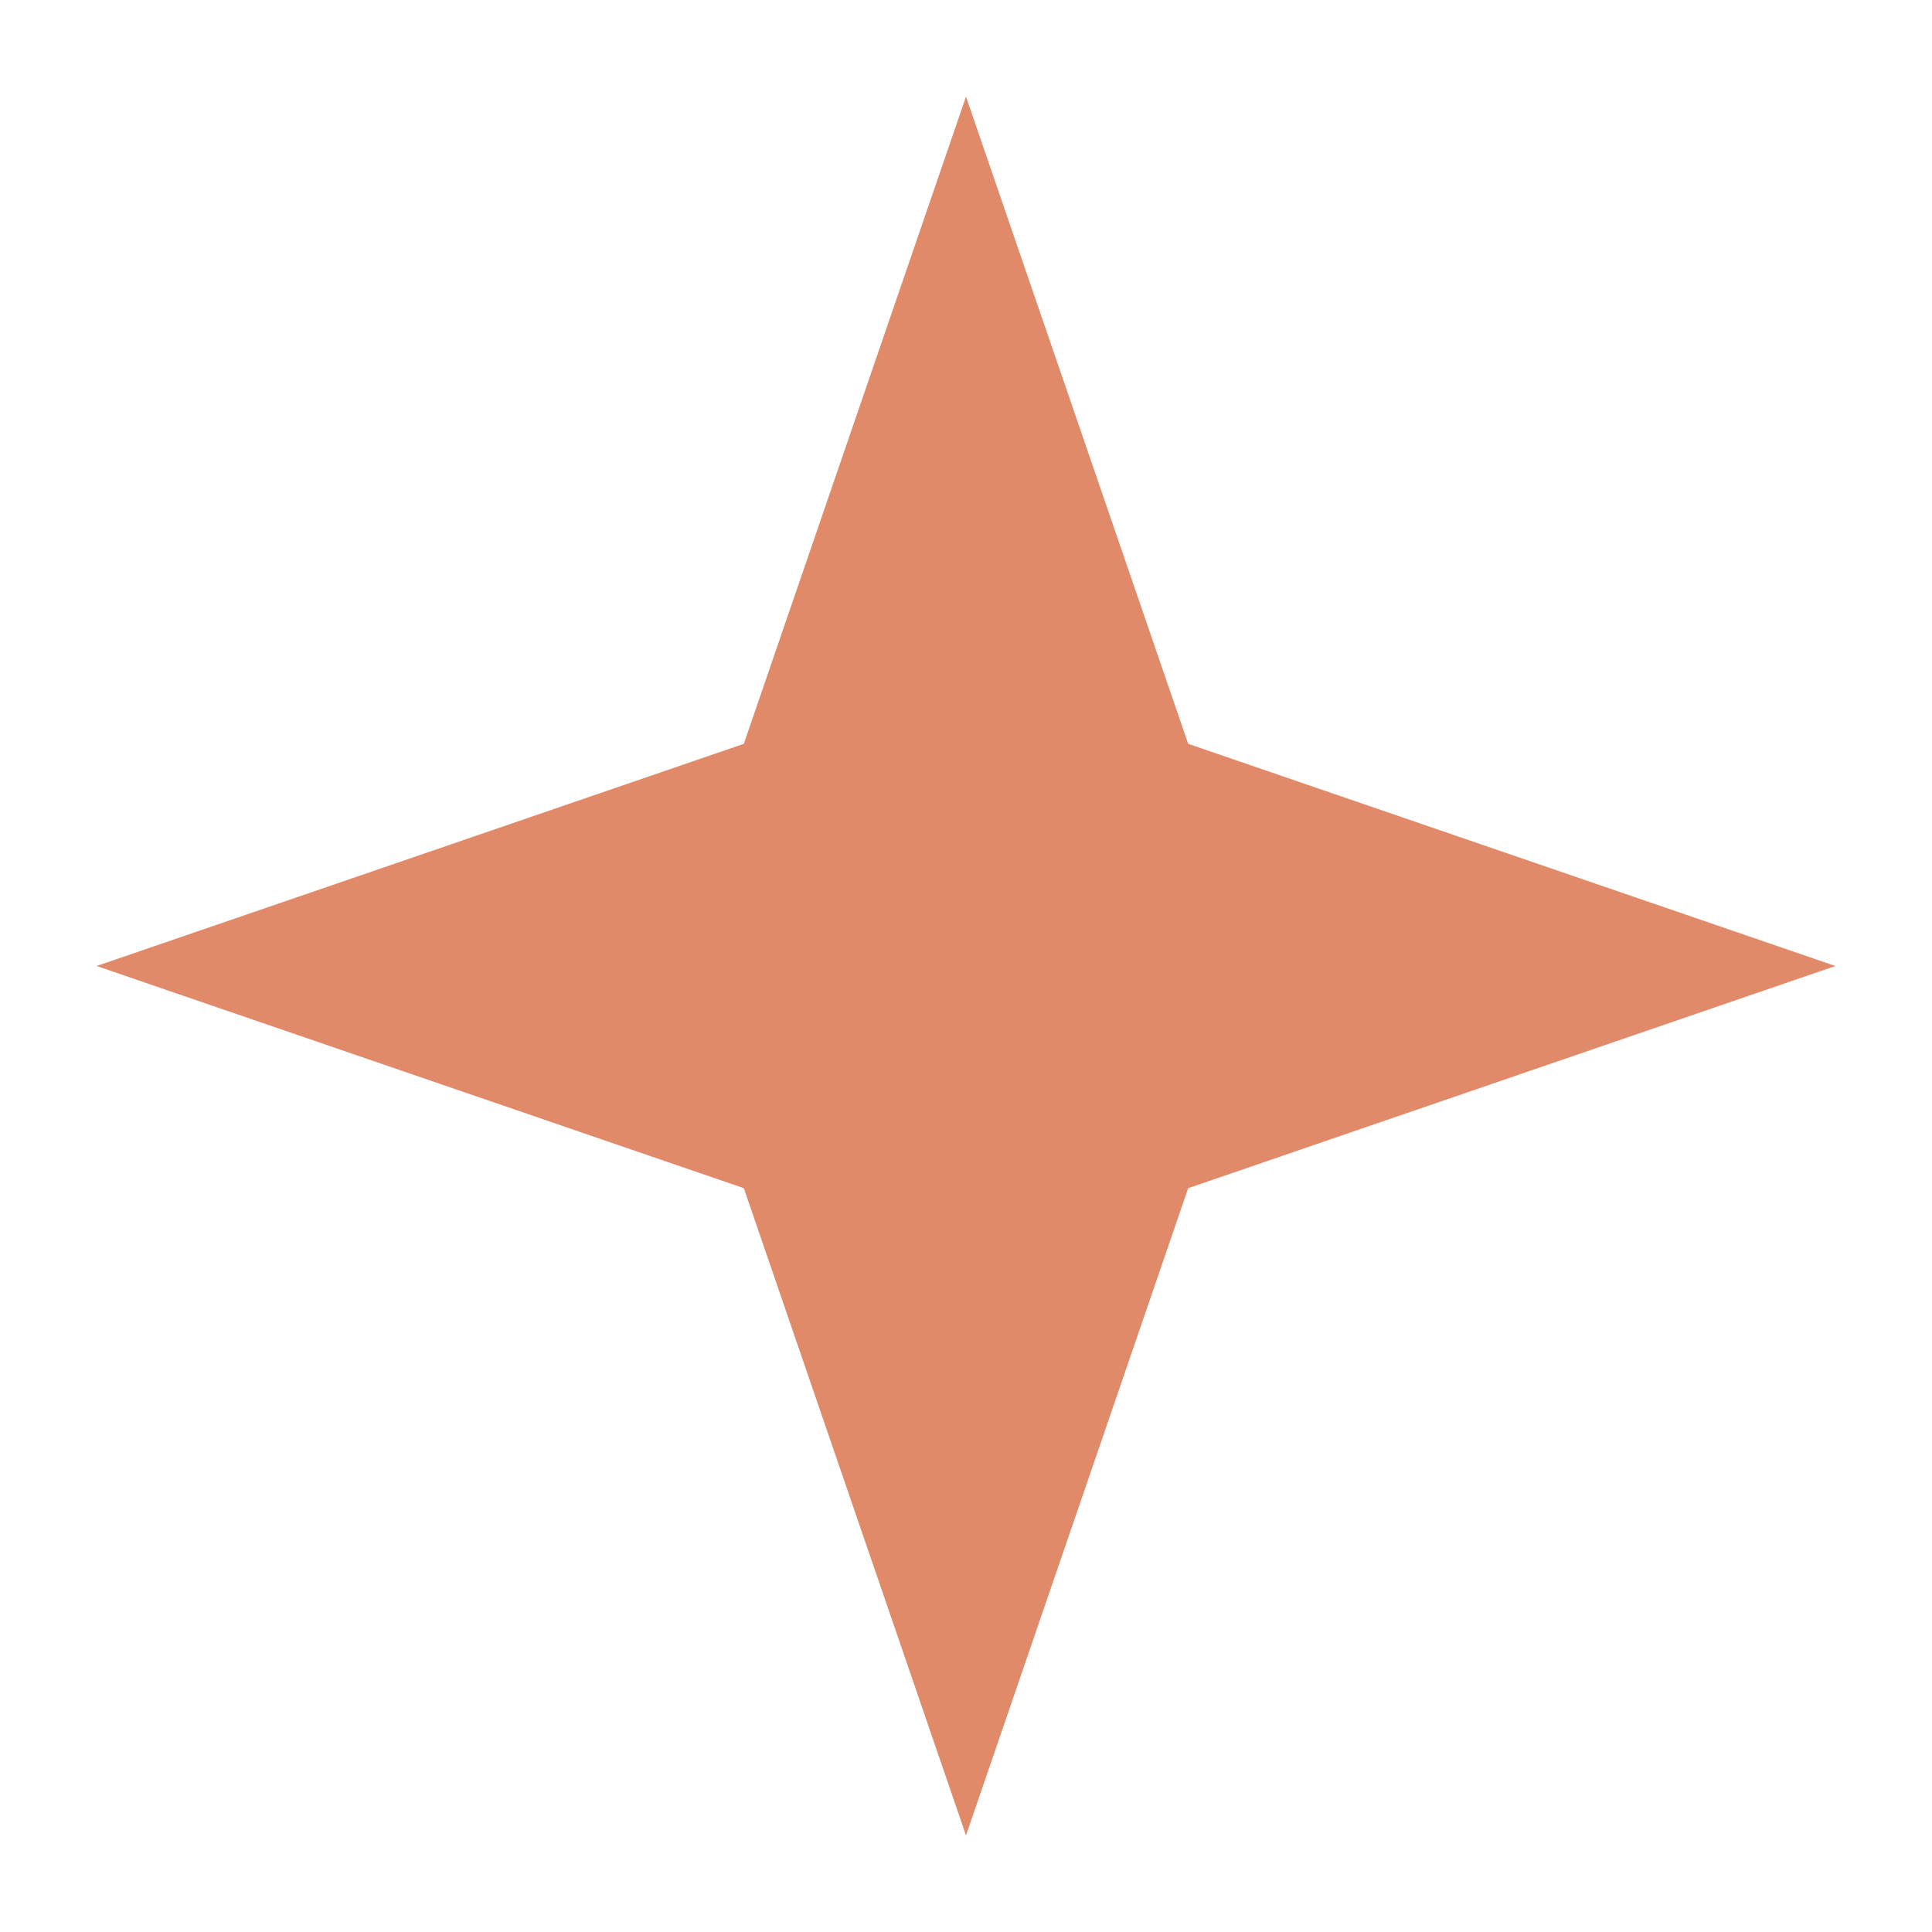
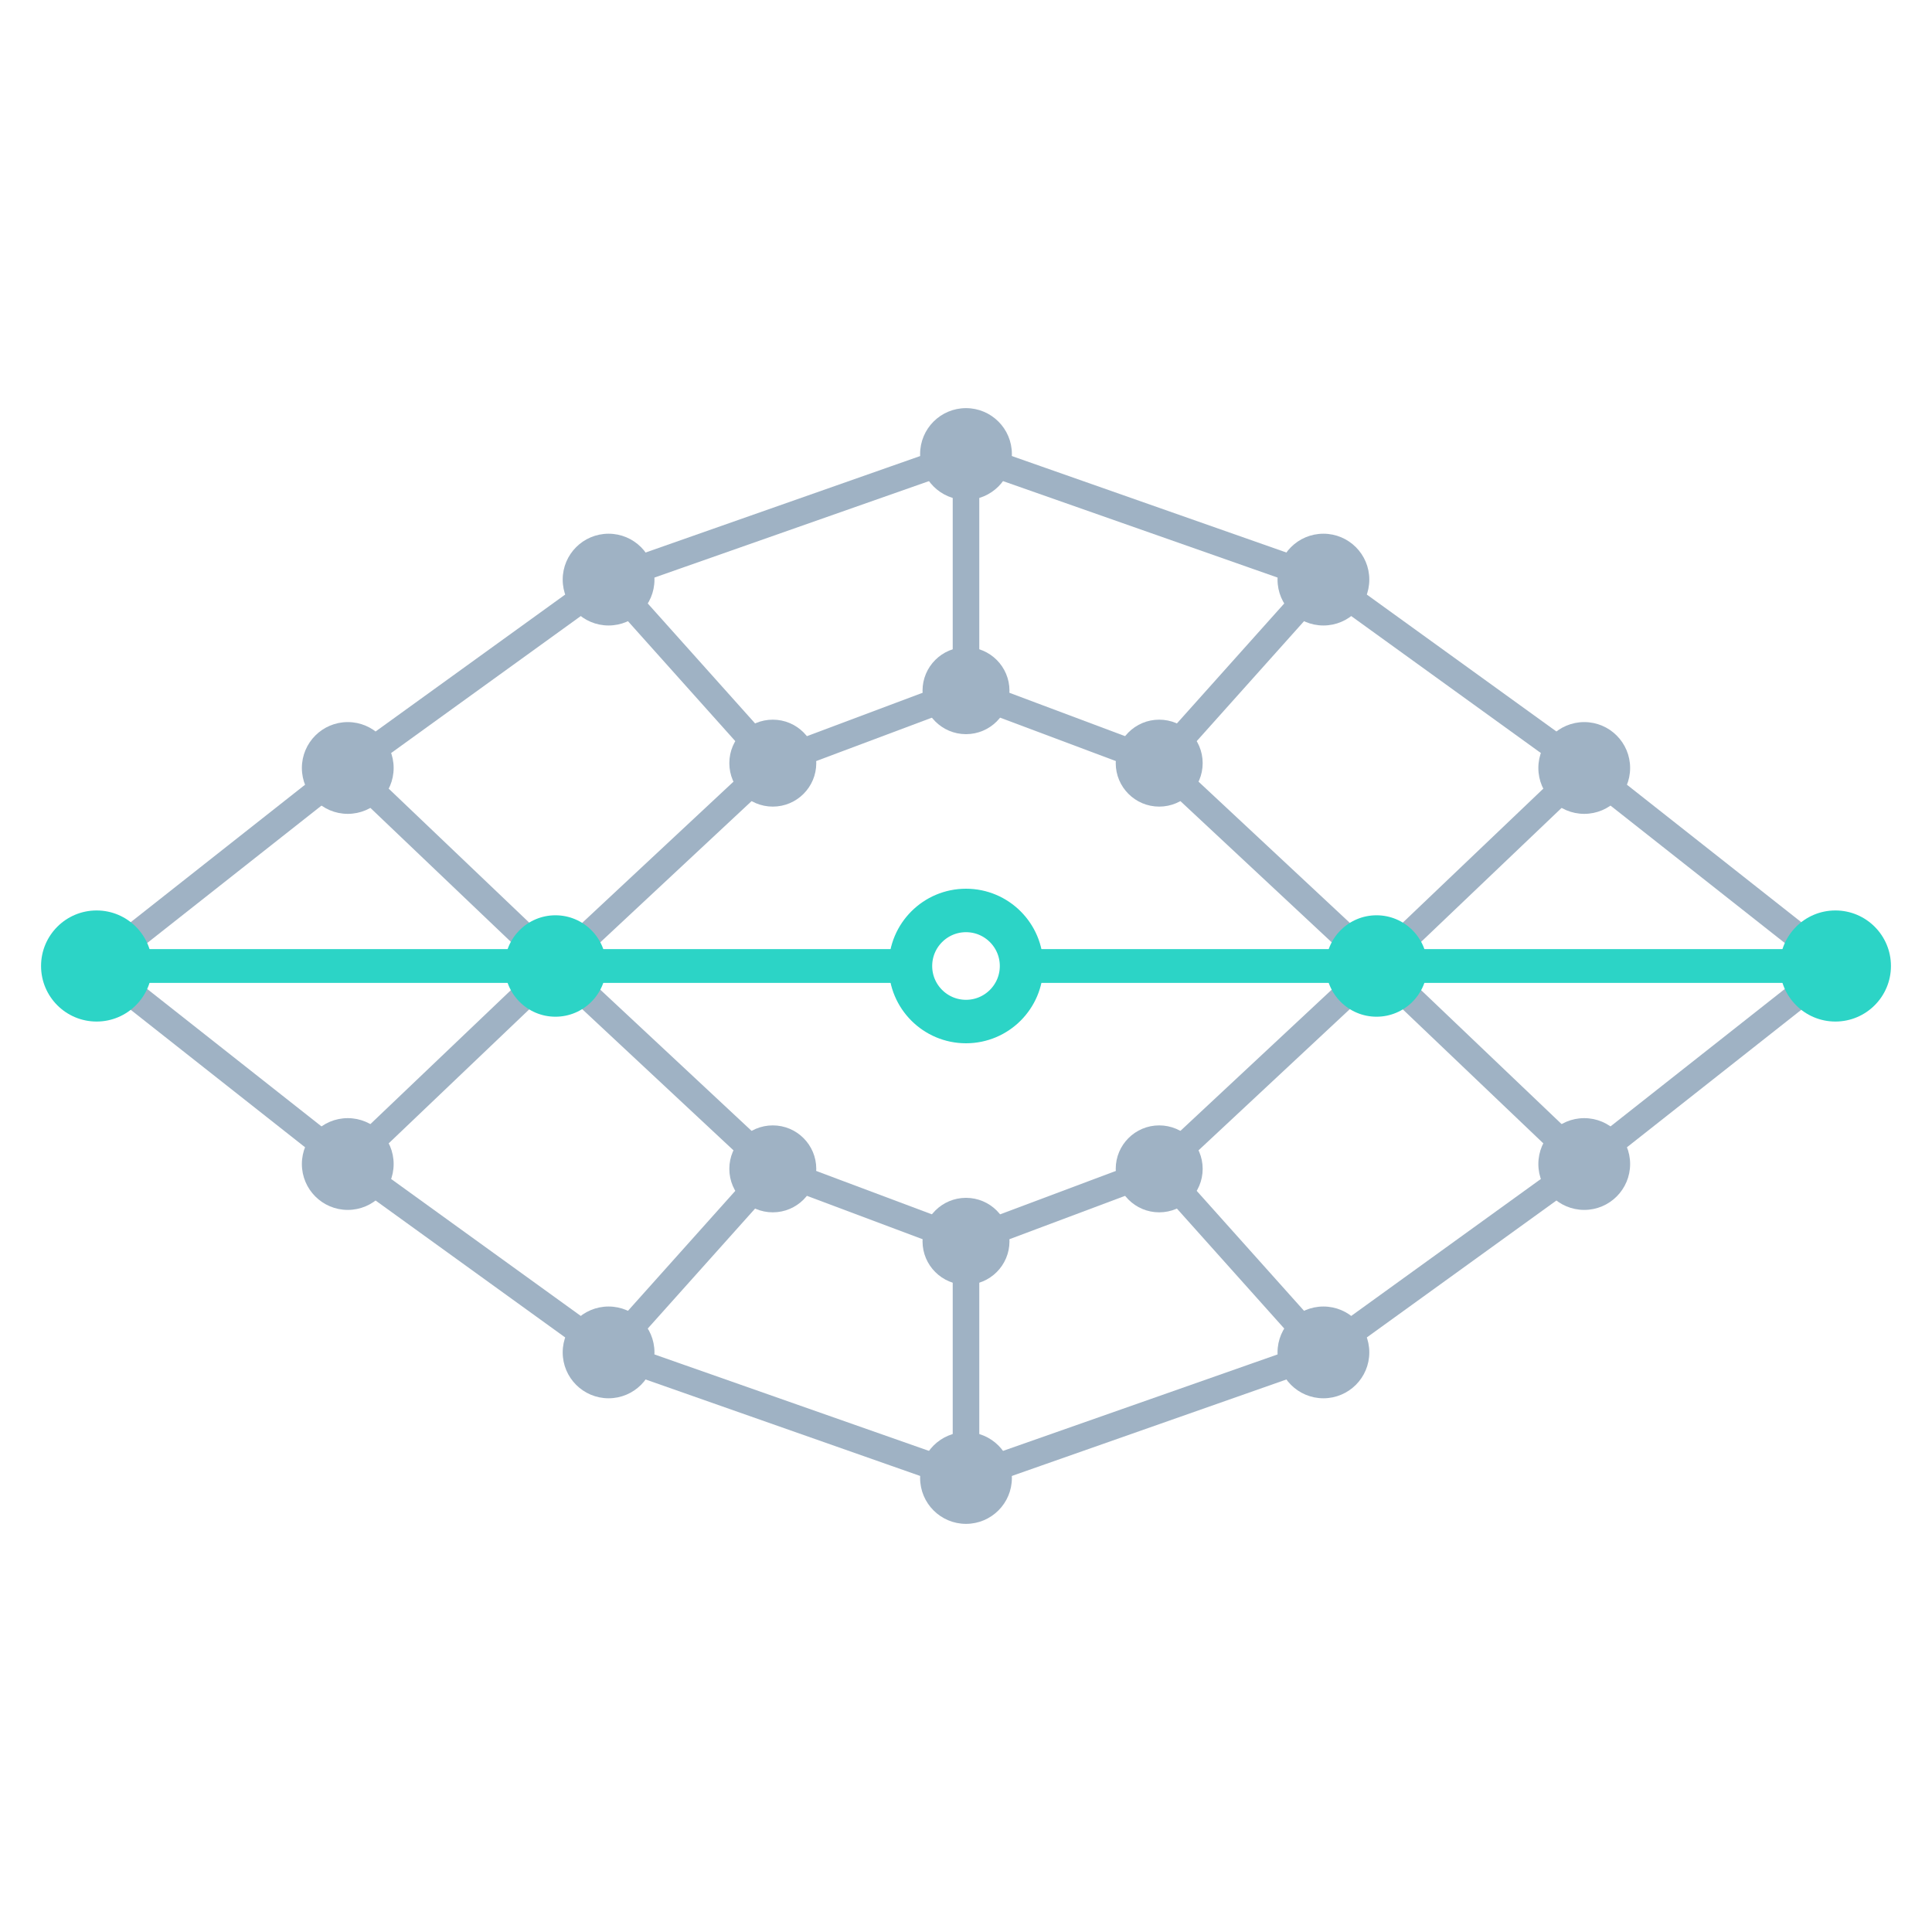
<svg xmlns="http://www.w3.org/2000/svg" width="40" height="40" viewBox="0 0 40 40" fill="none">
-   <path d="M20 2 L24.6 15.4 L38 20 L24.6 24.6 L20 38 L15.4 24.6 L2 20 L15.4 15.4 Z" fill="#E08A6A" />
+   <g stroke="#9FB2C4" stroke-width="0.55" stroke-linecap="round" stroke-linejoin="round">
+     <path d="M2 20 L7.2 15.9 L12.6 12 L20 9.4 L27.4 12 L32.8 15.9 L38 20              L32.8 24.1 L27.4 28 L20 30.6 L12.6 28 L7.2 24.1 Z" fill="none" />
+     <path d="M11.5 20 L16 15.8 L20 14.3 L24 15.8 L28.5 20              L24 24.2 L20 25.7 L16 24.2 Z" fill="none" />
+     <path d="M20 9.4 V14.3 M20 30.6 V25.7" />
+     <path d="M12.6 12 L16 15.8 M27.4 12 L24 15.8" />
+     <path d="M12.6 28 L16 24.2 M27.4 28 L24 24.2" />
+     <path d="M7.2 15.9 L11.5 20 M7.2 24.1 L11.5 20" />
+     <path d="M32.8 15.9 L28.5 20 M32.8 24.1 L28.5 20" />
+   </g>
+   <path d="M2 20 H18.5 M21.5 20 H38" stroke="#2CD4C6" stroke-width="0.7" stroke-linecap="round" />
+   <g fill="#9FB2C4">
+     <circle cx="7.2" cy="15.9" r="0.95" />
+     <circle cx="12.6" cy="12" r="0.95" />
+     <circle cx="20" cy="9.4" r="0.95" />
+     <circle cx="27.4" cy="12" r="0.95" />
+     <circle cx="32.8" cy="15.9" r="0.95" />
+     <circle cx="7.2" cy="24.1" r="0.95" />
+     <circle cx="12.6" cy="28" r="0.95" />
+     <circle cx="20" cy="30.6" r="0.95" />
+     <circle cx="27.4" cy="28" r="0.95" />
+     <circle cx="32.8" cy="24.1" r="0.95" />
+     <circle cx="16" cy="15.8" r="0.9" />
+     <circle cx="20" cy="14.3" r="0.9" />
+     <circle cx="24" cy="15.8" r="0.9" />
+     <circle cx="16" cy="24.2" r="0.9" />
+     <circle cx="20" cy="25.7" r="0.9" />
+     <circle cx="24" cy="24.2" r="0.9" />
+   </g>
+   <g fill="#2CD4C6">
+     <circle cx="2" cy="20" r="1.15" />
+     <circle cx="11.5" cy="20" r="1.05" />
+     <circle cx="28.5" cy="20" r="1.05" />
+     <circle cx="38" cy="20" r="1.15" />
+   </g>
+   <circle cx="20" cy="20" r="1.15" fill="none" stroke="#2CD4C6" stroke-width="0.9" />
</svg>
